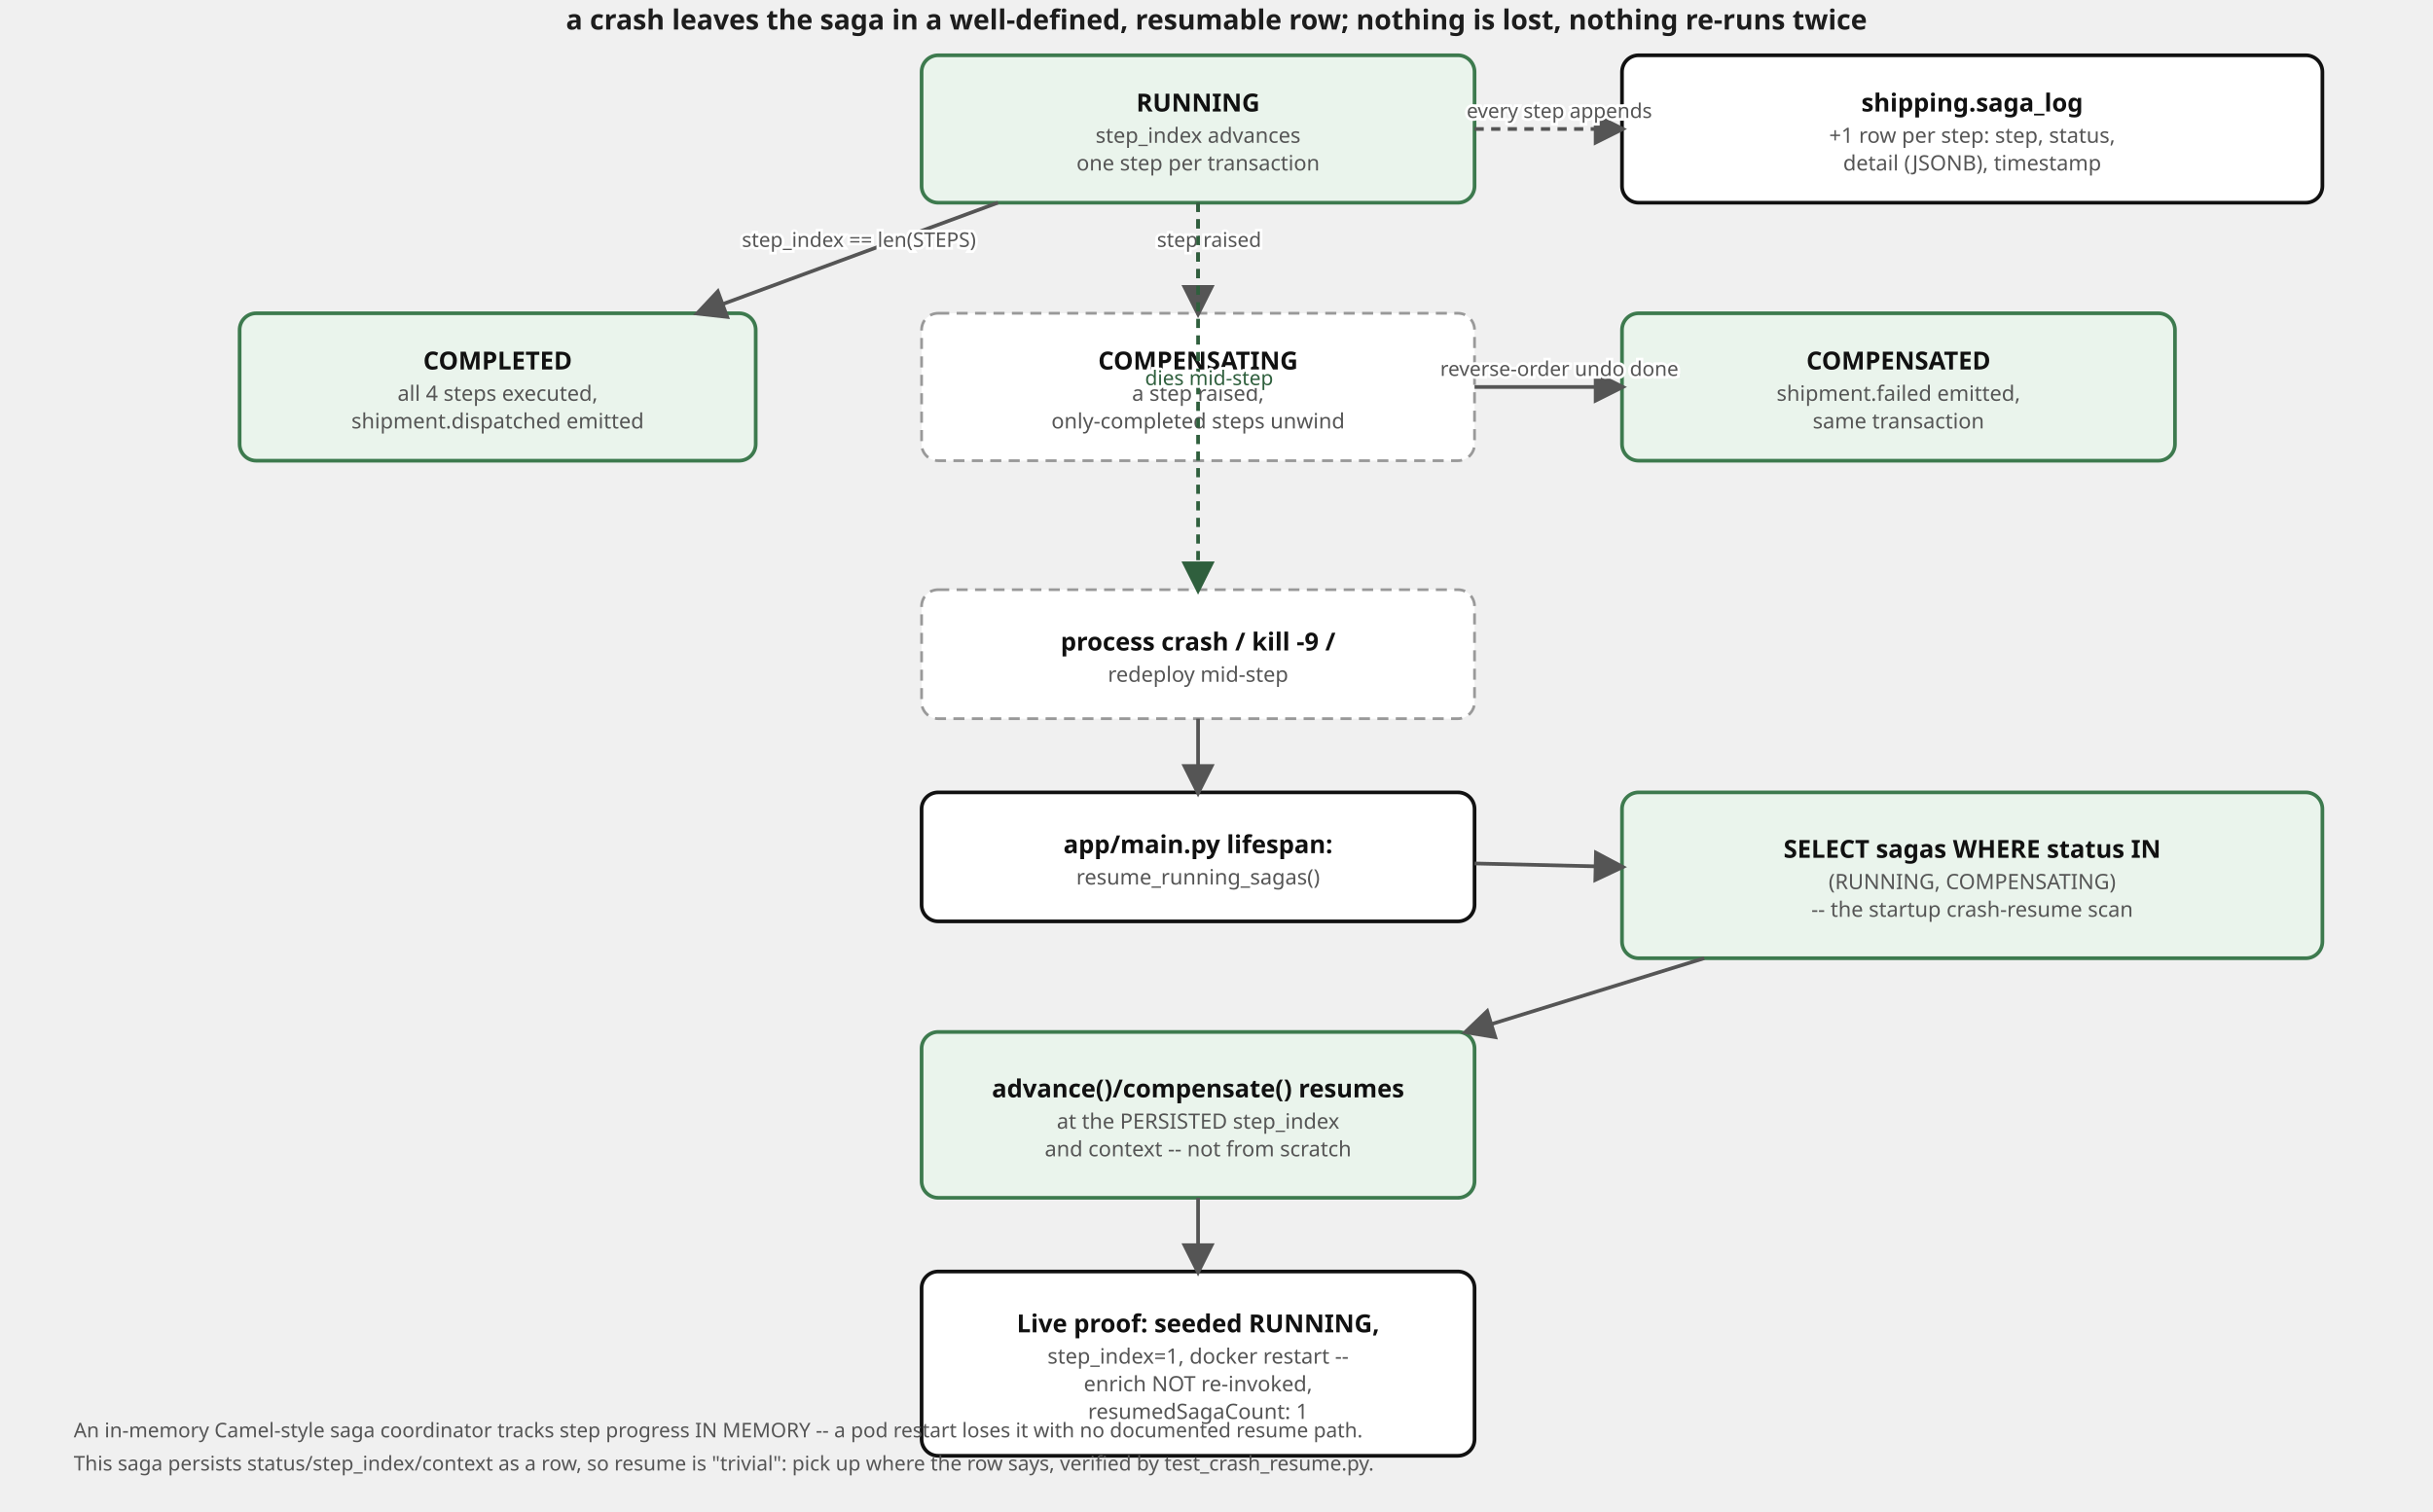
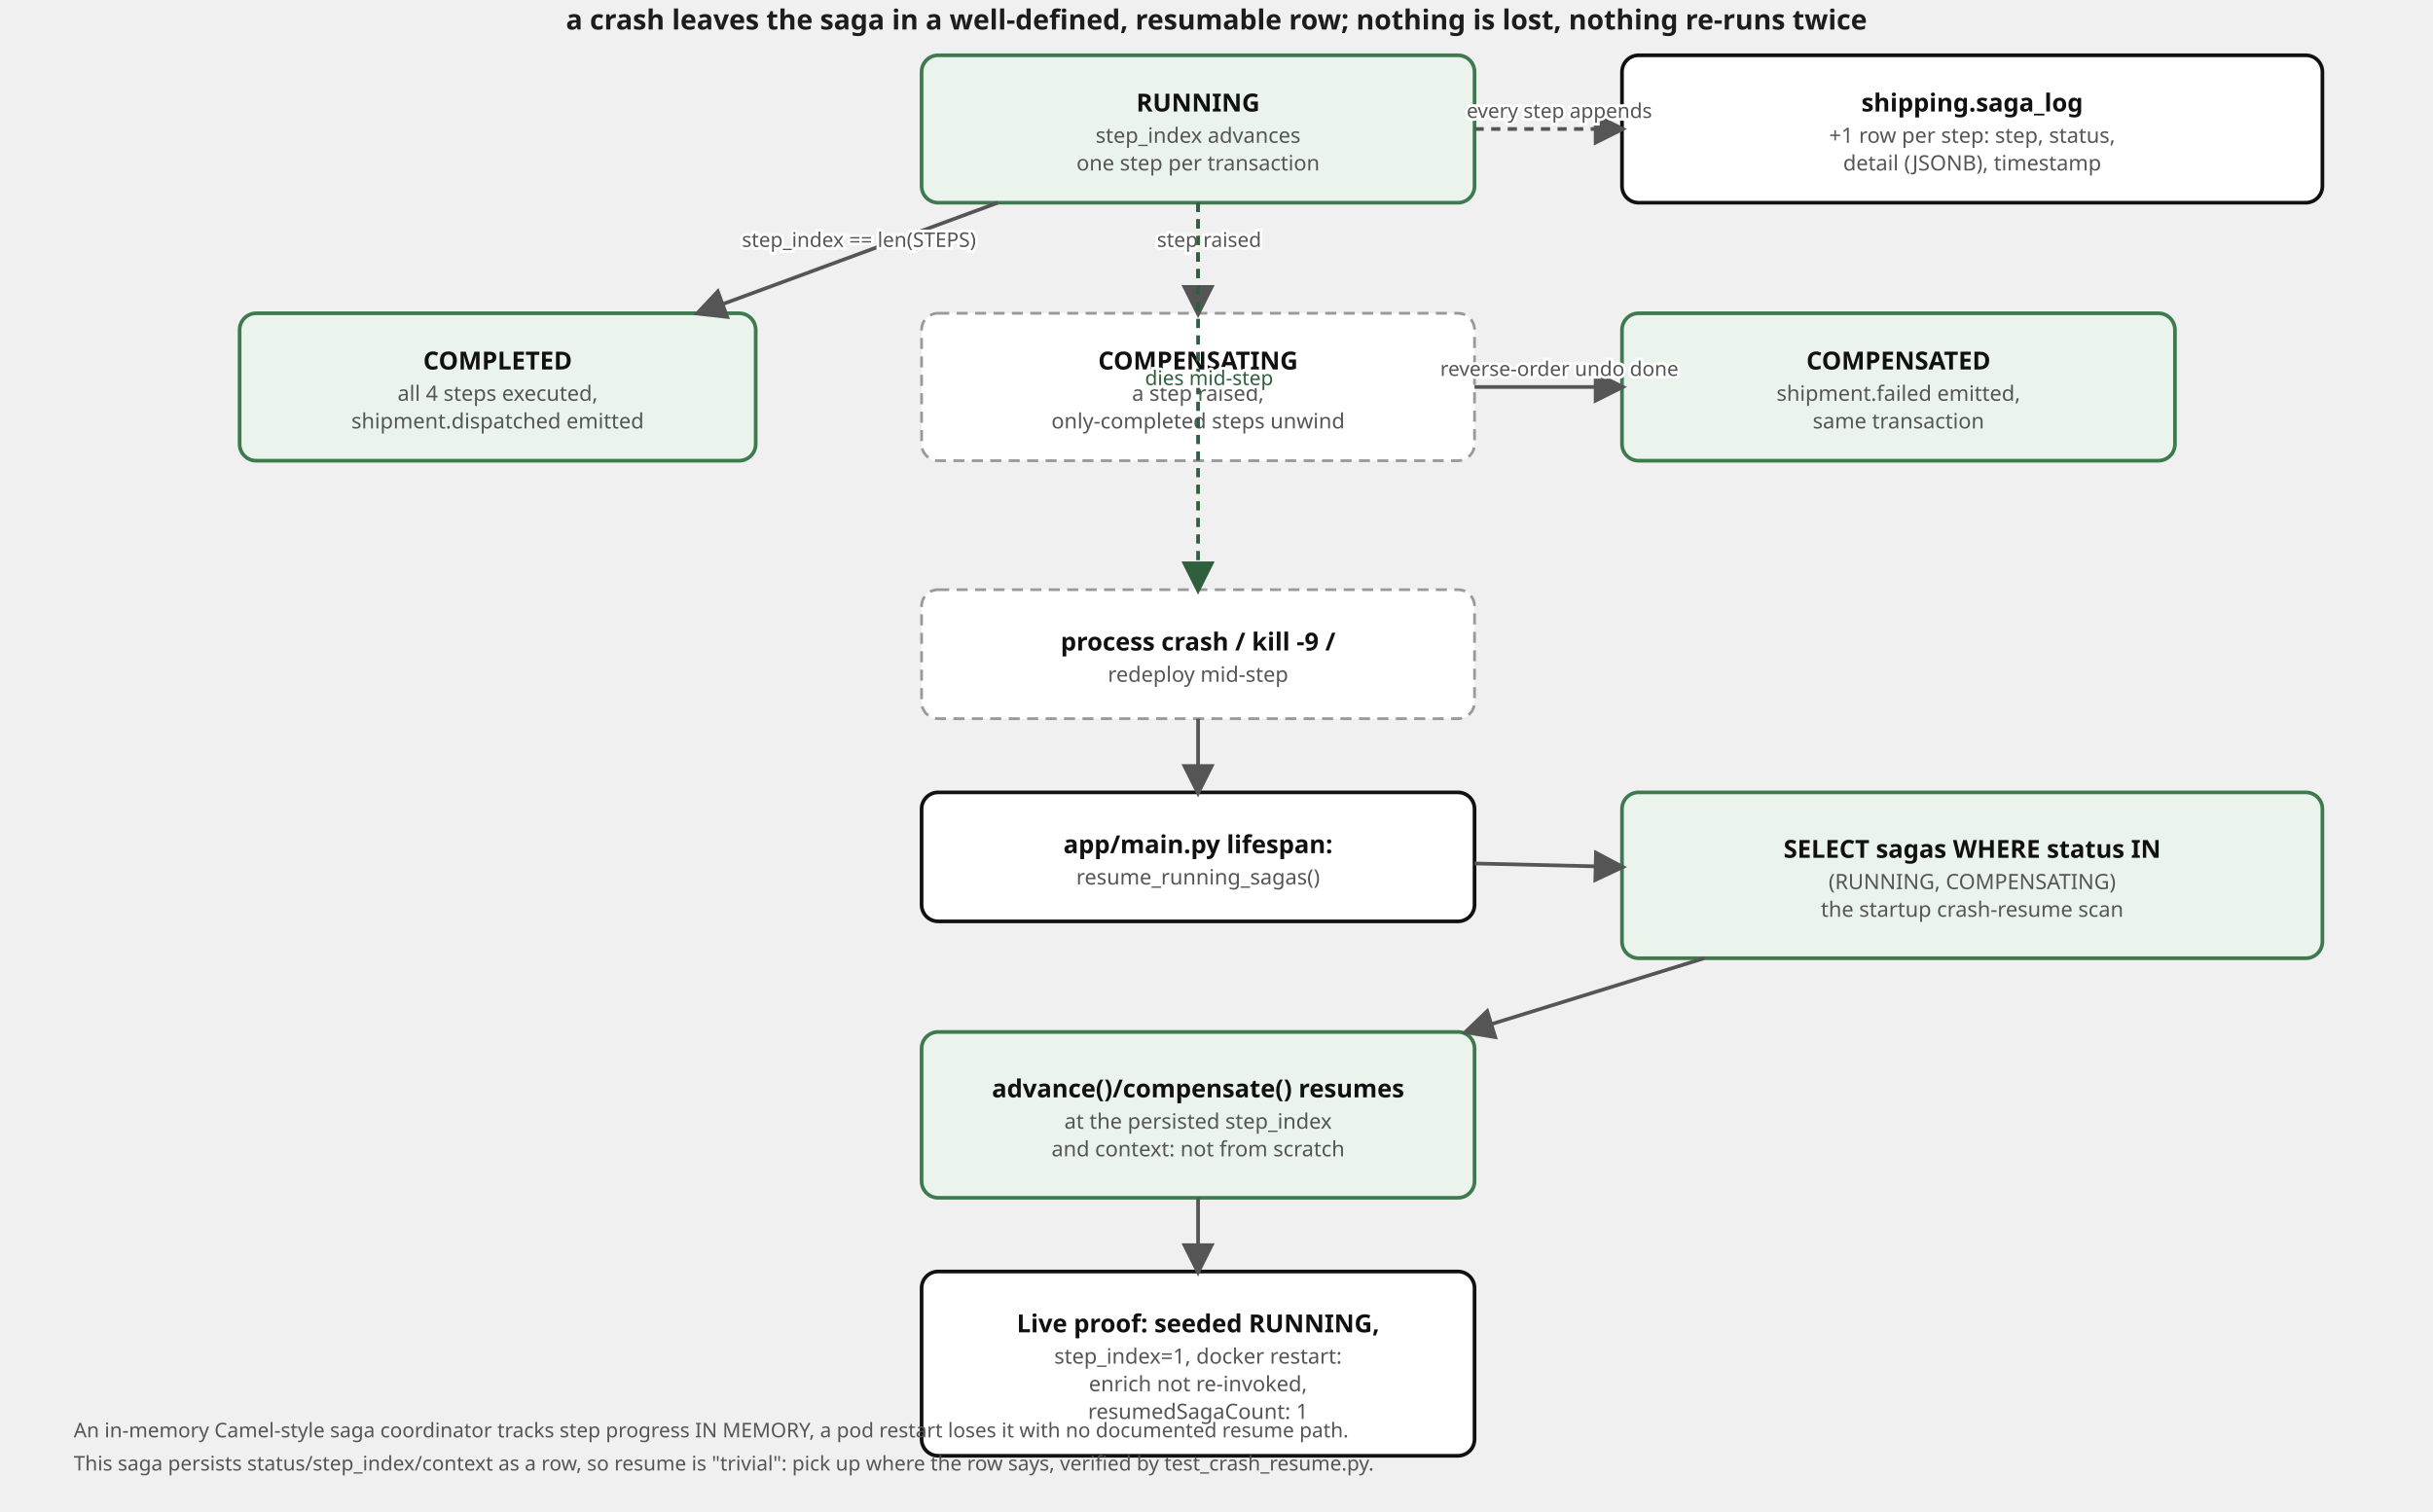
<svg xmlns="http://www.w3.org/2000/svg" viewBox="0 0 1320 820" font-family="'Red Hat Text', system-ui, sans-serif" role="img">
  <defs>
    <marker id="a" viewBox="0 0 10 10" refX="8.5" refY="5" markerWidth="9" markerHeight="9" orient="auto-start-reverse">
      <path d="M0,0 L10,5 L0,10 z" fill="#555" />
    </marker>
    <marker id="am" viewBox="0 0 10 10" refX="8.5" refY="5" markerWidth="9" markerHeight="9" orient="auto-start-reverse">
      <path d="M0,0 L10,5 L0,10 z" fill="#2f5f3d" />
    </marker>
  </defs>
  <rect x="500" y="30" width="300" height="80" rx="9" fill="#eaf4ec" stroke="#3d7a4e" stroke-width="2" />
  <text x="650.0" y="60.5" font-size="13.5" font-weight="700" fill="#111111" text-anchor="middle">RUNNING</text>
  <text x="650.0" y="77.5" font-size="11.5" fill="#555555" text-anchor="middle">step_index advances</text>
  <text x="650.0" y="92.5" font-size="11.5" fill="#555555" text-anchor="middle">one step per transaction</text>
  <rect x="880" y="30" width="380" height="80" rx="9" fill="#ffffff" stroke="#111111" stroke-width="2" />
  <text x="1070.0" y="60.5" font-size="13.5" font-weight="700" fill="#111111" text-anchor="middle">shipping.saga_log</text>
  <text x="1070.0" y="77.5" font-size="11.5" fill="#555555" text-anchor="middle">+1 row per step: step, status,</text>
  <text x="1070.0" y="92.5" font-size="11.5" fill="#555555" text-anchor="middle">detail (JSONB), timestamp</text>
  <rect x="130" y="170" width="280" height="80" rx="9" fill="#eaf4ec" stroke="#3d7a4e" stroke-width="2" />
  <text x="270.0" y="200.5" font-size="13.5" font-weight="700" fill="#111111" text-anchor="middle">COMPLETED</text>
  <text x="270.0" y="217.5" font-size="11.5" fill="#555555" text-anchor="middle">all 4 steps executed,</text>
  <text x="270.0" y="232.5" font-size="11.5" fill="#555555" text-anchor="middle">shipment.dispatched emitted</text>
  <rect x="500" y="170" width="300" height="80" rx="9" fill="#ffffff" stroke="#999999" stroke-width="1.5" stroke-dasharray="6 4" />
  <text x="650.0" y="200.5" font-size="13.5" font-weight="700" fill="#111111" text-anchor="middle">COMPENSATING</text>
  <text x="650.0" y="217.5" font-size="11.5" fill="#555555" text-anchor="middle">a step raised;</text>
  <text x="650.0" y="232.5" font-size="11.5" fill="#555555" text-anchor="middle">only-completed steps unwind</text>
  <rect x="880" y="170" width="300" height="80" rx="9" fill="#eaf4ec" stroke="#3d7a4e" stroke-width="2" />
  <text x="1030.0" y="200.5" font-size="13.5" font-weight="700" fill="#111111" text-anchor="middle">COMPENSATED</text>
  <text x="1030.0" y="217.5" font-size="11.5" fill="#555555" text-anchor="middle">shipment.failed emitted,</text>
  <text x="1030.0" y="232.5" font-size="11.5" fill="#555555" text-anchor="middle">same transaction</text>
  <rect x="500" y="320" width="300" height="70" rx="9" fill="#ffffff" stroke="#999999" stroke-width="1.5" stroke-dasharray="6 4" />
  <text x="650.0" y="353.0" font-size="13.5" font-weight="700" fill="#111111" text-anchor="middle">process crash / kill -9 /</text>
  <text x="650.0" y="370.0" font-size="11.5" fill="#555555" text-anchor="middle">redeploy mid-step</text>
  <rect x="500" y="430" width="300" height="70" rx="9" fill="#ffffff" stroke="#111111" stroke-width="2" />
  <text x="650.0" y="463.0" font-size="13.5" font-weight="700" fill="#111111" text-anchor="middle">app/main.py lifespan:</text>
  <text x="650.0" y="480.0" font-size="11.5" fill="#555555" text-anchor="middle">resume_running_sagas()</text>
  <rect x="880" y="430" width="380" height="90" rx="9" fill="#eaf4ec" stroke="#3d7a4e" stroke-width="2" />
  <text x="1070.0" y="465.5" font-size="13.5" font-weight="700" fill="#111111" text-anchor="middle">SELECT sagas WHERE status IN</text>
  <text x="1070.0" y="482.5" font-size="11.5" fill="#555555" text-anchor="middle">(RUNNING, COMPENSATING)</text>
-   <text x="1070.0" y="497.5" font-size="11.5" fill="#555555" text-anchor="middle">-- the startup crash-resume scan</text>
+   <text x="1070.0" y="497.5" font-size="11.5" fill="#555555" text-anchor="middle">the startup crash-resume scan</text>
  <rect x="500" y="560" width="300" height="90" rx="9" fill="#eaf4ec" stroke="#3d7a4e" stroke-width="2" />
  <text x="650.0" y="595.5" font-size="13.5" font-weight="700" fill="#111111" text-anchor="middle">advance()/compensate() resumes</text>
-   <text x="650.0" y="612.5" font-size="11.5" fill="#555555" text-anchor="middle">at the PERSISTED step_index</text>
-   <text x="650.0" y="627.5" font-size="11.5" fill="#555555" text-anchor="middle">and context -- not from scratch</text>
+   <text x="650.0" y="612.5" font-size="11.5" fill="#555555" text-anchor="middle">at the persisted step_index</text>
+   <text x="650.0" y="627.5" font-size="11.5" fill="#555555" text-anchor="middle">and context: not from scratch</text>
  <rect x="500" y="690" width="300" height="100" rx="9" fill="#ffffff" stroke="#111111" stroke-width="2" />
  <text x="650.0" y="723.0" font-size="13.5" font-weight="700" fill="#111111" text-anchor="middle">Live proof: seeded RUNNING,</text>
-   <text x="650.0" y="740.0" font-size="11.5" fill="#555555" text-anchor="middle">step_index=1, docker restart --</text>
-   <text x="650.0" y="755.0" font-size="11.5" fill="#555555" text-anchor="middle">enrich NOT re-invoked,</text>
+   <text x="650.0" y="740.0" font-size="11.5" fill="#555555" text-anchor="middle">step_index=1, docker restart:</text>
+   <text x="650.0" y="755.0" font-size="11.5" fill="#555555" text-anchor="middle">enrich not re-invoked,</text>
  <text x="650.0" y="770.0" font-size="11.5" fill="#555555" text-anchor="middle">resumedSagaCount: 1</text>
  <path d="M800.0,70.0 L880.0,70.0" fill="none" stroke="#555" stroke-width="2" stroke-dasharray="5 4" marker-end="url(#a)" />
  <text x="846.0" y="64.0" font-size="11" fill="#ffffff" stroke="#ffffff" stroke-width="3" paint-order="stroke" text-anchor="middle">every step appends</text>
  <text x="846.0" y="64.0" font-size="11" fill="#555" text-anchor="middle">every step appends</text>
  <path d="M541.429,110.0 L378.571,170.0" fill="none" stroke="#555" stroke-width="2" marker-end="url(#a)" />
  <text x="466.0" y="134.0" font-size="11" fill="#ffffff" stroke="#ffffff" stroke-width="3" paint-order="stroke" text-anchor="middle">step_index == len(STEPS)</text>
  <text x="466.0" y="134.0" font-size="11" fill="#555" text-anchor="middle">step_index == len(STEPS)</text>
  <path d="M650.0,110.0 L650.0,170.0" fill="none" stroke="#555" stroke-width="2" stroke-dasharray="5 4" marker-end="url(#a)" />
  <text x="656.0" y="134.0" font-size="11" fill="#ffffff" stroke="#ffffff" stroke-width="3" paint-order="stroke" text-anchor="middle">step raised</text>
  <text x="656.0" y="134.0" font-size="11" fill="#555" text-anchor="middle">step raised</text>
  <path d="M800.0,210.0 L880.0,210.0" fill="none" stroke="#555" stroke-width="2" marker-end="url(#a)" />
  <text x="846.0" y="204.0" font-size="11" fill="#ffffff" stroke="#ffffff" stroke-width="3" paint-order="stroke" text-anchor="middle">reverse-order undo done</text>
  <text x="846.0" y="204.0" font-size="11" fill="#555" text-anchor="middle">reverse-order undo done</text>
  <path d="M650.0,110.0 L650.0,320.0" fill="none" stroke="#2f5f3d" stroke-width="2" stroke-dasharray="5 4" marker-end="url(#am)" />
  <text x="656.0" y="209.0" font-size="11" fill="#ffffff" stroke="#ffffff" stroke-width="3" paint-order="stroke" text-anchor="middle">dies mid-step</text>
  <text x="656.0" y="209.0" font-size="11" fill="#2f5f3d" text-anchor="middle">dies mid-step</text>
  <path d="M650.0,390.0 L650.0,430.0" fill="none" stroke="#555" stroke-width="2" marker-end="url(#a)" />
  <path d="M800.0,468.571 L880.0,470.476" fill="none" stroke="#555" stroke-width="2" marker-end="url(#a)" />
  <path d="M924.615,520.0 L795.385,560.0" fill="none" stroke="#555" stroke-width="2" marker-end="url(#a)" />
  <path d="M650.0,650.0 L650.0,690.0" fill="none" stroke="#555" stroke-width="2" marker-end="url(#a)" />
  <text x="660.0" y="16" font-size="15" fill="#1d1d1d" text-anchor="middle" font-weight="700">a crash leaves the saga in a well-defined, resumable row; nothing is lost, nothing re-runs twice</text>
-   <text x="40" y="780" font-size="11" fill="#555555" text-anchor="start">An in-memory Camel-style saga coordinator tracks step progress IN MEMORY -- a pod restart loses it with no documented resume path.</text>
+   <text x="40" y="780" font-size="11" fill="#555555" text-anchor="start">An in-memory Camel-style saga coordinator tracks step progress IN MEMORY, a pod restart loses it with no documented resume path.</text>
  <text x="40" y="798" font-size="11" fill="#555555" text-anchor="start">This saga persists status/step_index/context as a row, so resume is "trivial": pick up where the row says, verified by test_crash_resume.py.</text>
</svg>
